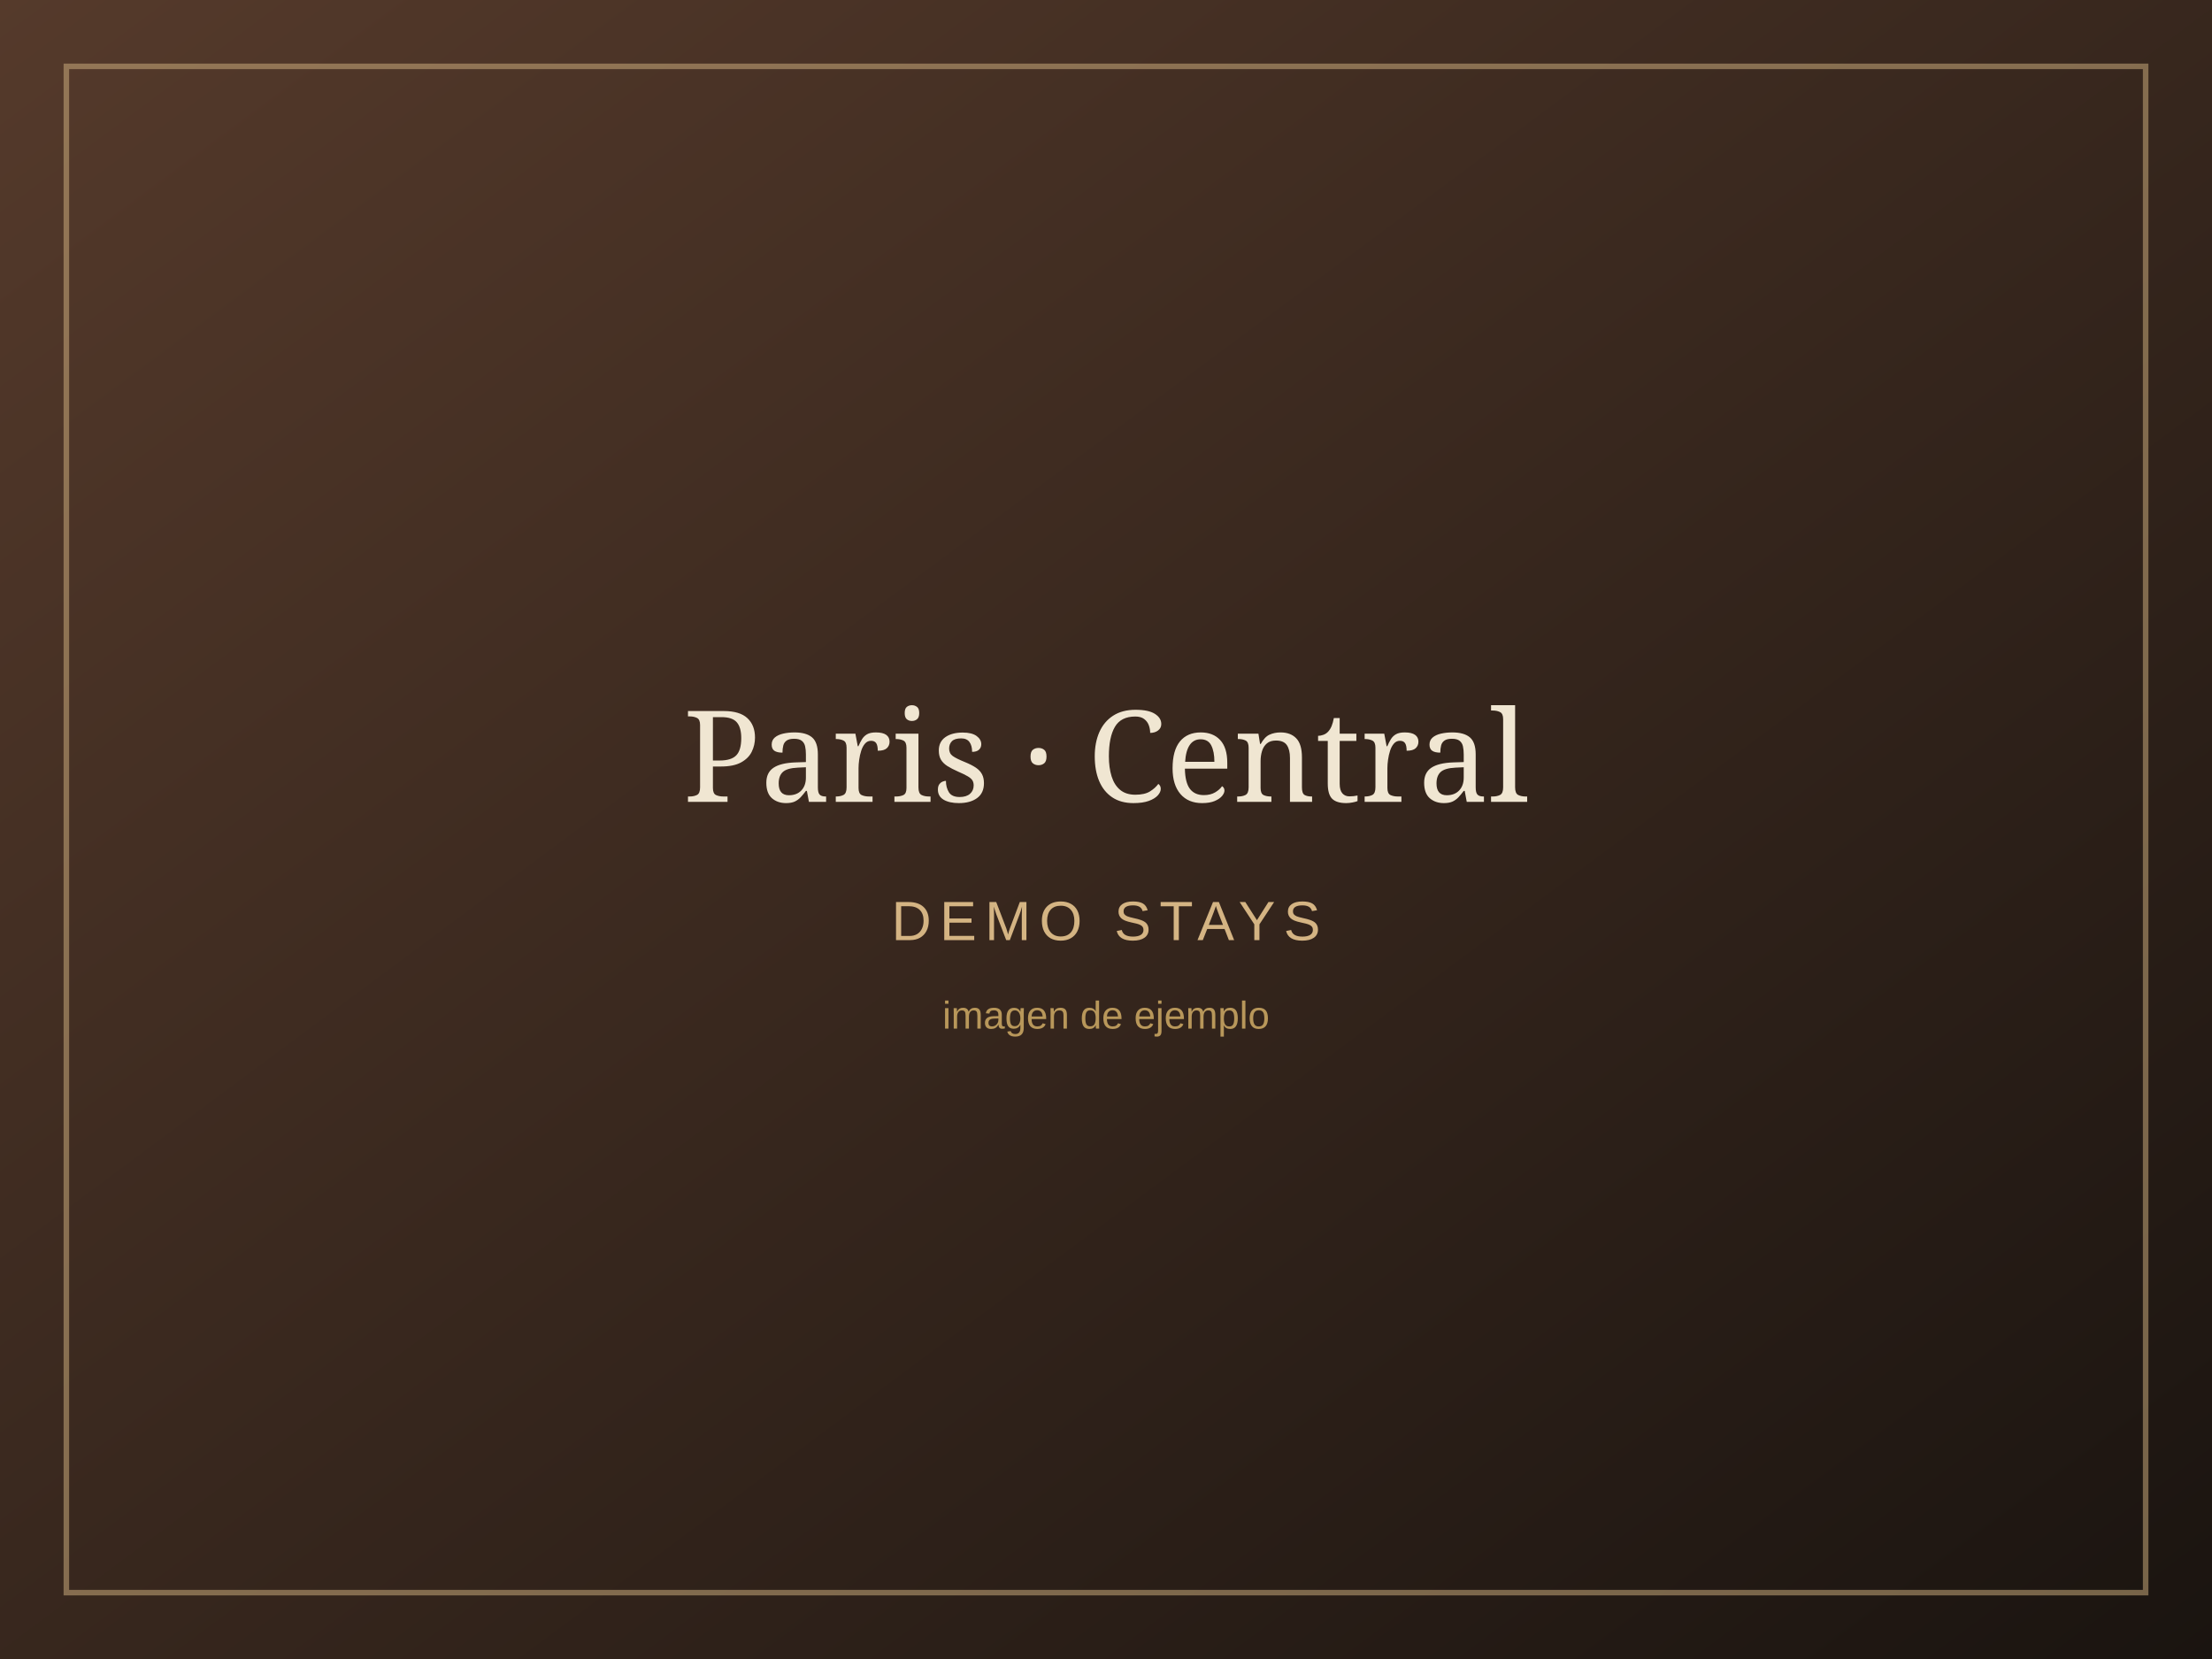
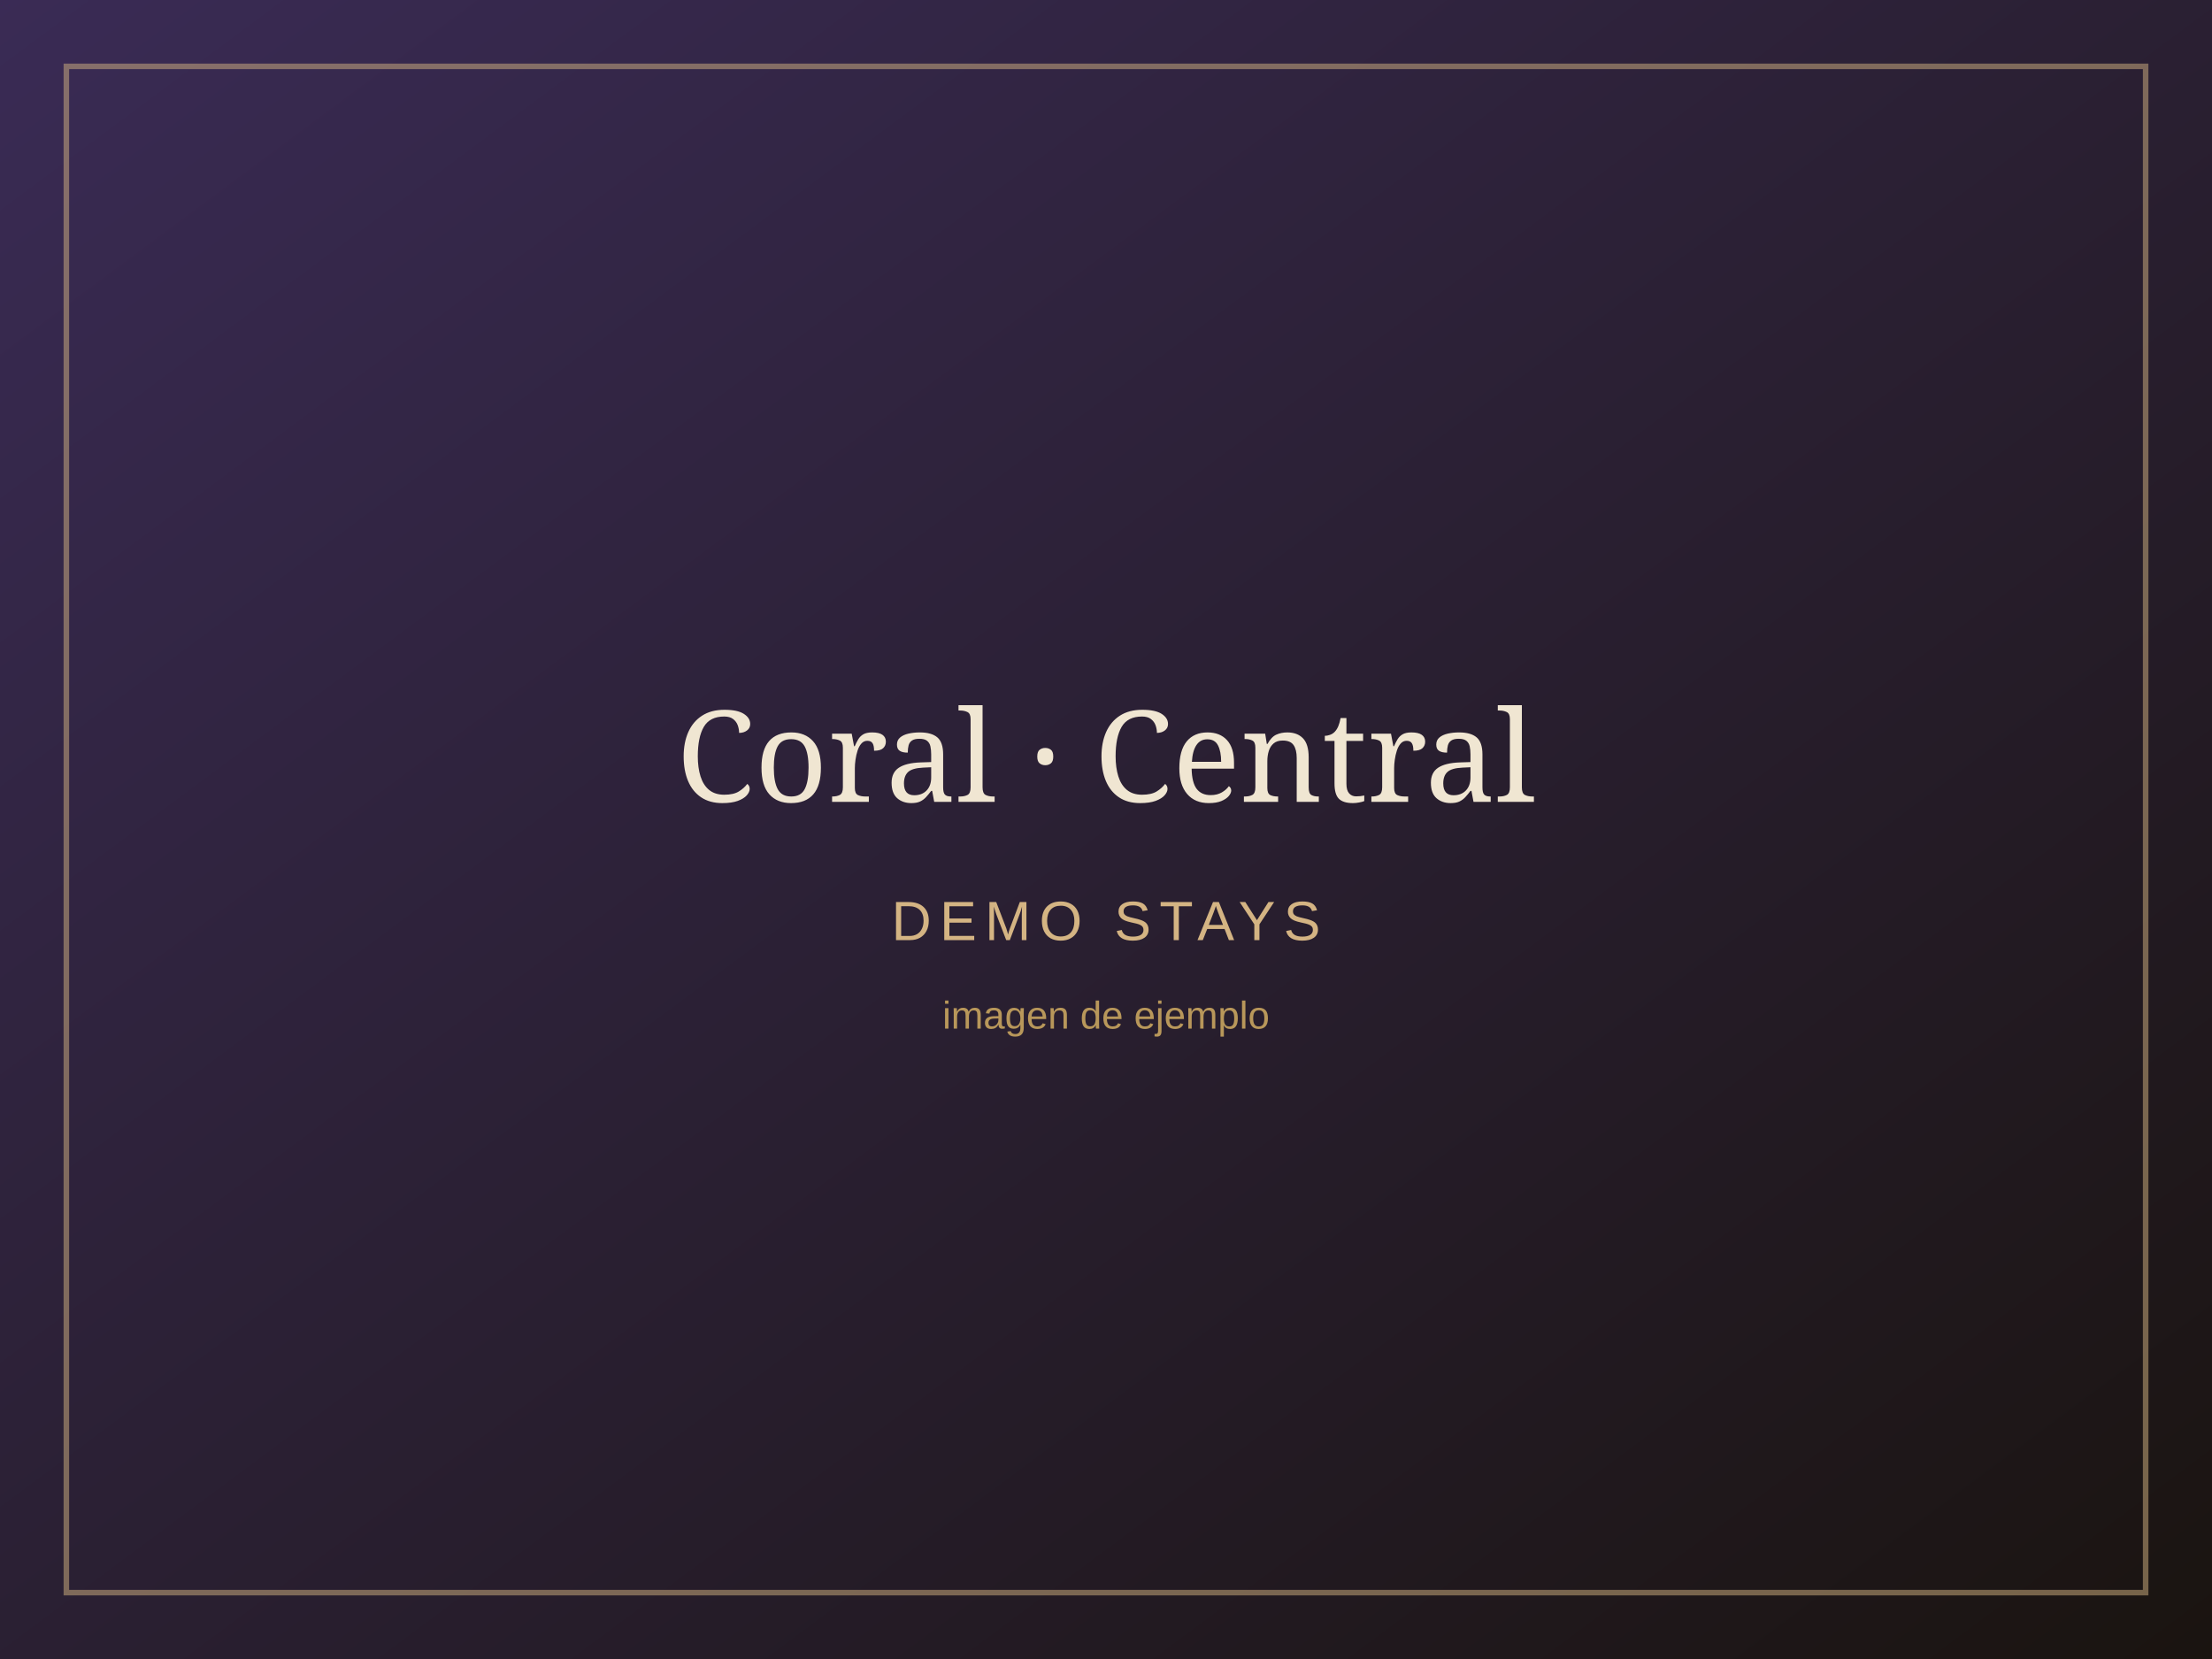
- <svg xmlns="http://www.w3.org/2000/svg" width="800" height="600" viewBox="0 0 800 600" role="img" aria-label="Paris · Central">
+ <svg xmlns="http://www.w3.org/2000/svg" width="800" height="600" viewBox="0 0 800 600" role="img" aria-label="Coral · Central">
  <defs>
    <linearGradient id="g" x1="0" y1="0" x2="1" y2="1">
-       <stop offset="0" stop-color="#553a2b" />
+       <stop offset="0" stop-color="#3a2b55" />
      <stop offset="1" stop-color="#1a1410" />
    </linearGradient>
  </defs>
  <rect width="800" height="600" fill="url(#g)" />
  <rect x="24" y="24" width="752" height="552" fill="none" stroke="#d4b483" stroke-opacity="0.5" stroke-width="2" />
-   <text x="400" y="290" font-family="Georgia, serif" font-size="46" fill="#f0e6d2" text-anchor="middle">Paris · Central</text>
+   <text x="400" y="290" font-family="Georgia, serif" font-size="46" fill="#f0e6d2" text-anchor="middle">Coral · Central</text>
  <text x="400" y="340" font-family="Arial, sans-serif" font-size="20" fill="#d4b483" letter-spacing="3" text-anchor="middle">DEMO STAYS</text>
  <text x="400" y="372" font-family="Arial, sans-serif" font-size="14" fill="#b8975a" text-anchor="middle">imagen de ejemplo</text>
</svg>
